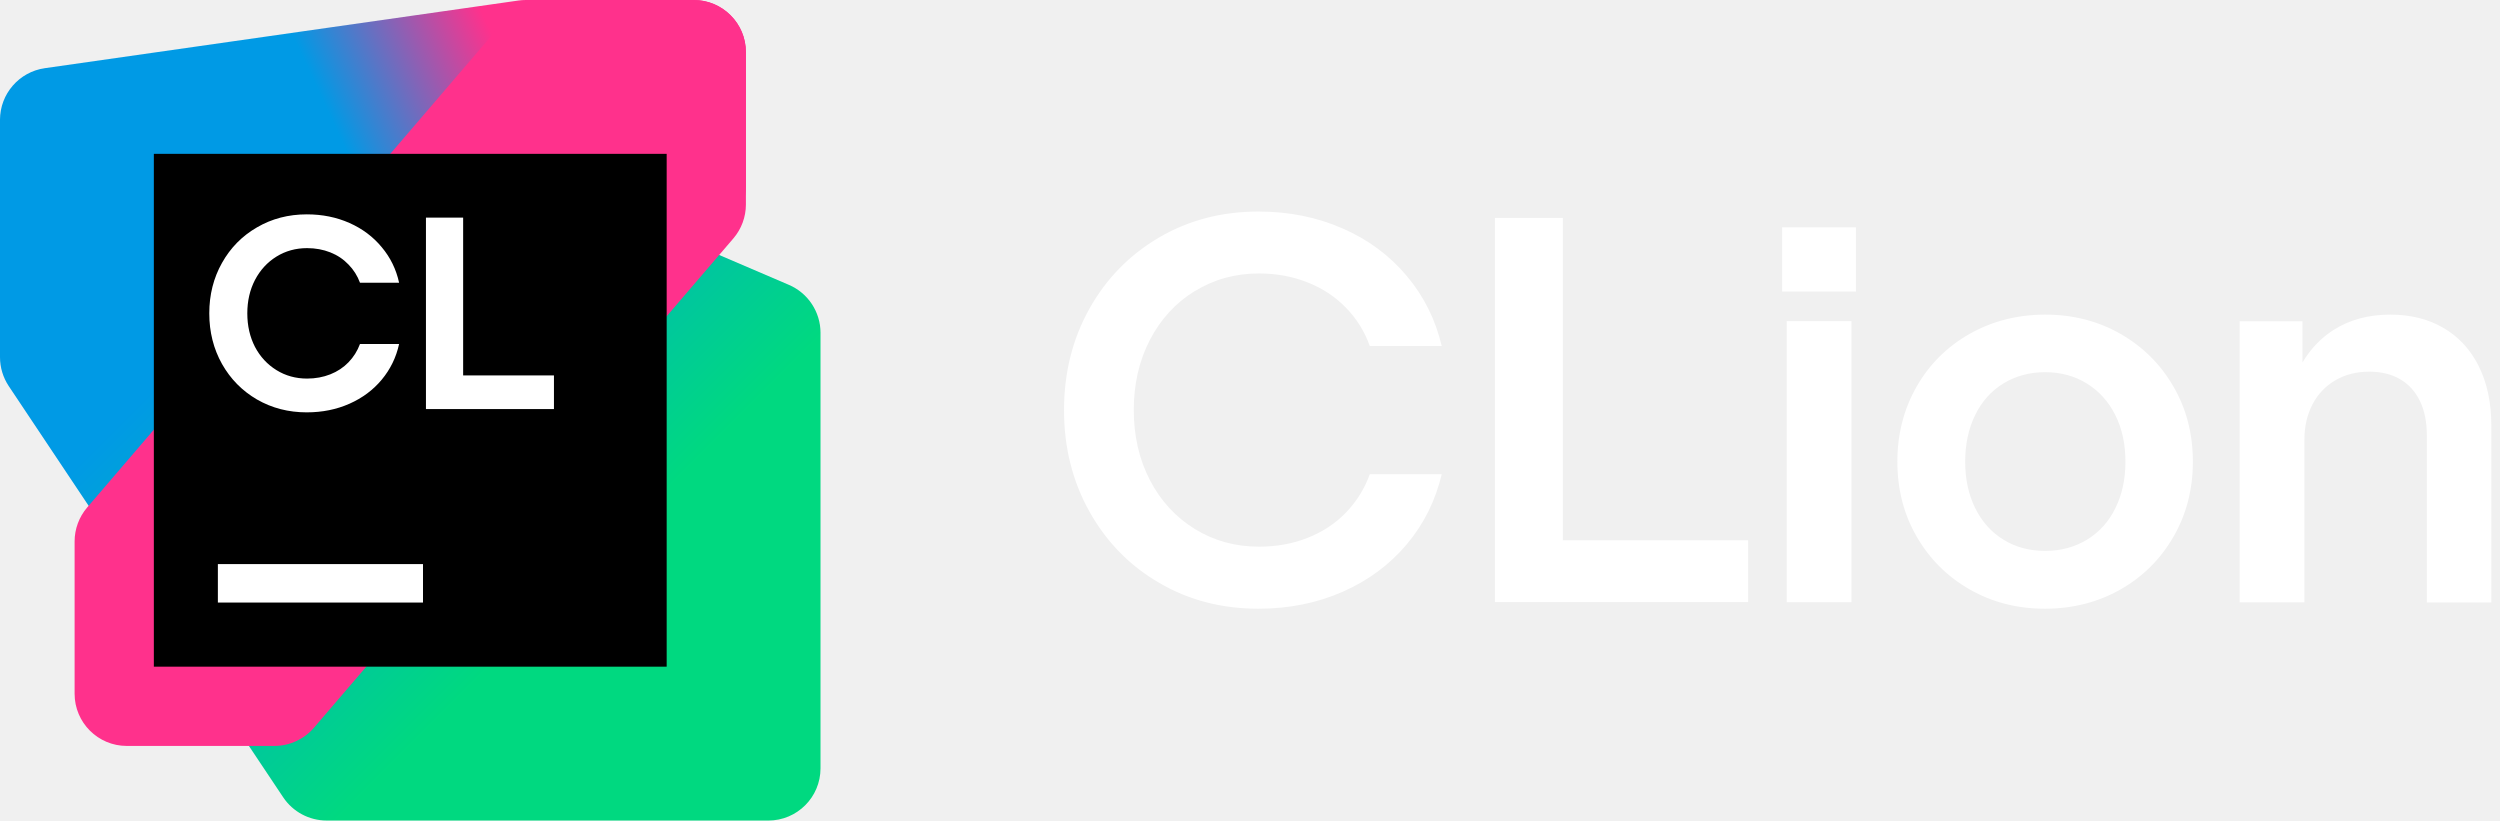
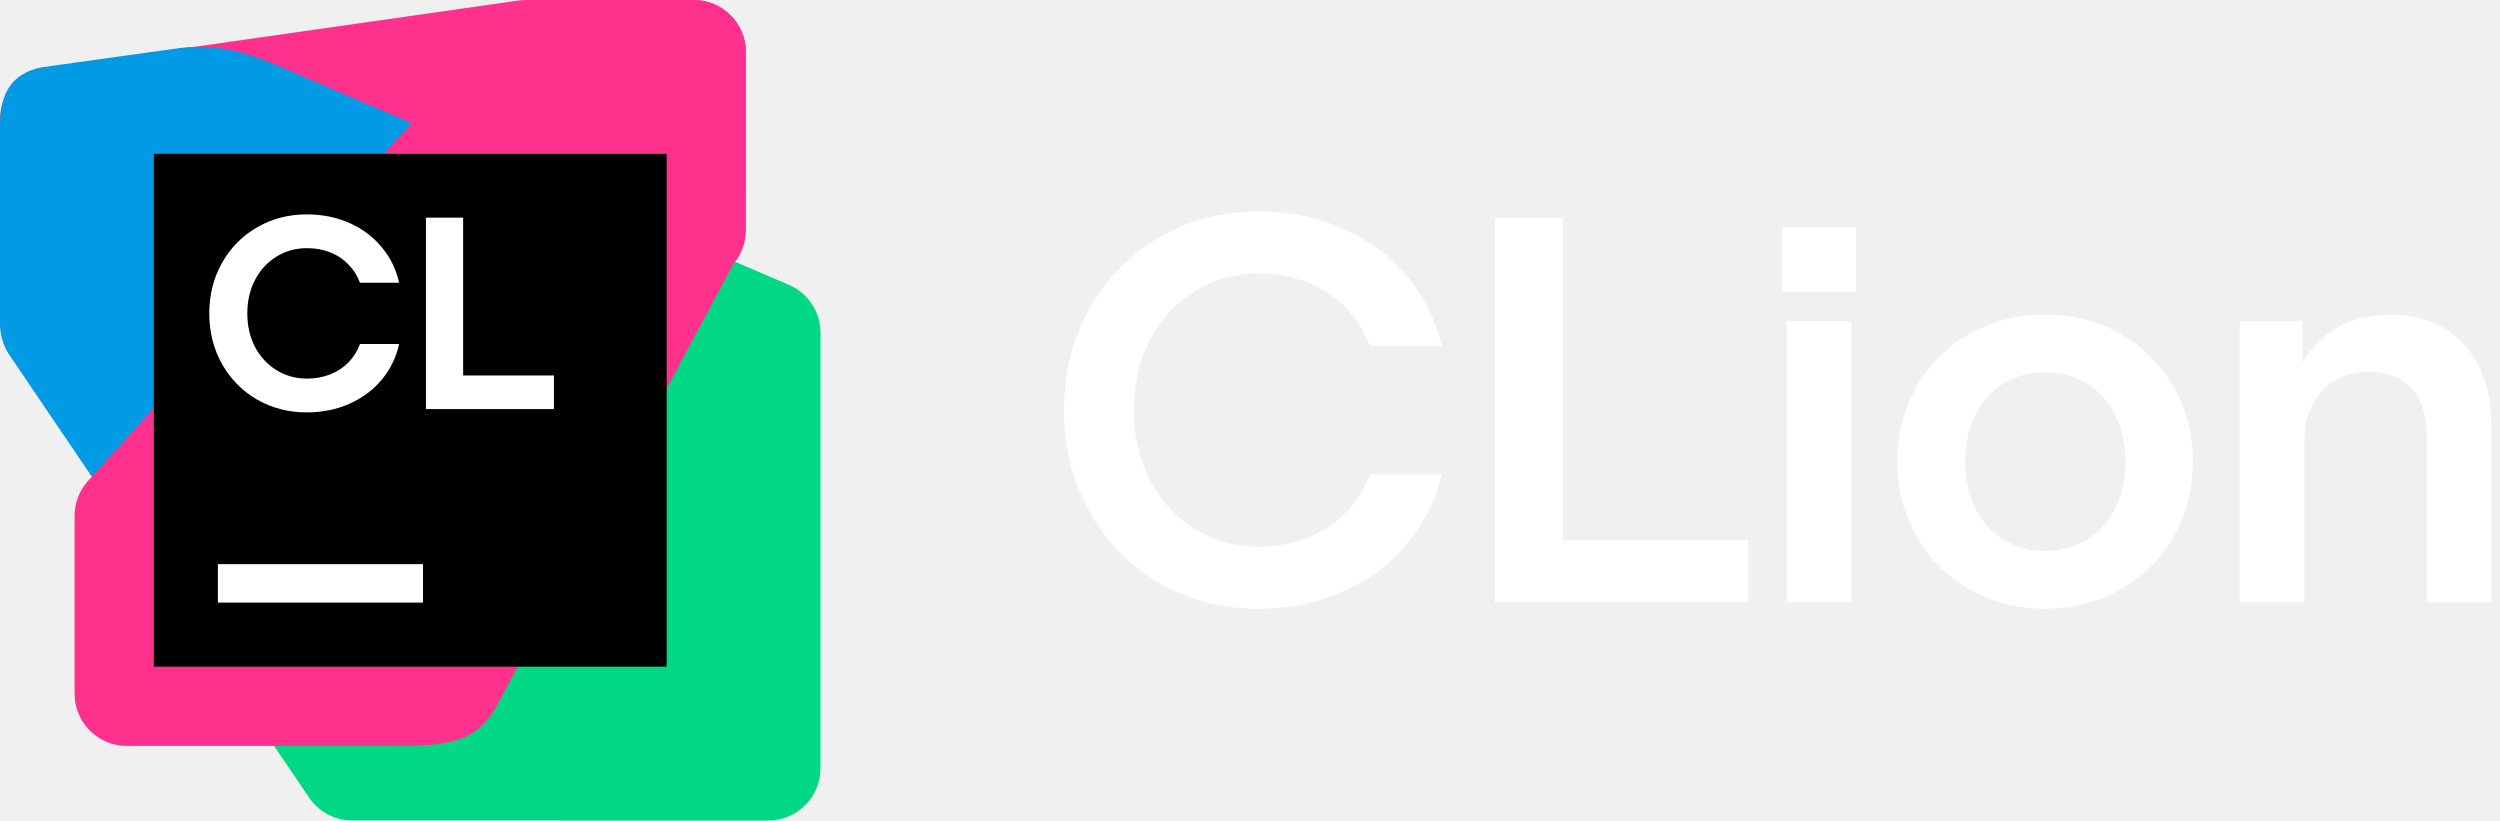
<svg xmlns="http://www.w3.org/2000/svg" width="195" height="64" fill="none" viewBox="0 0 195 64">
-   <defs>
-     <linearGradient id="a" x1="3.981" x2="62.687" y1="4.224" y2="62.929" gradientUnits="userSpaceOnUse">
-       <stop offset=".29" stop-color="#009AE5" />
-       <stop offset=".7" stop-color="#00D980" />
-     </linearGradient>
-     <linearGradient id="b" x1="56.379" x2="2.753" y1="-.717" y2="24.145" gradientUnits="userSpaceOnUse">
-       <stop offset=".3" stop-color="#FF318C" />
-       <stop offset=".54" stop-color="#009AE5" />
-     </linearGradient>
-   </defs>
  <path fill="#fff" d="M93.194 22.71c1.49-.92 3.16-1.38 5-1.38 1.36 0 2.61.23 3.78.69 1.17.46 2.16 1.11 3 1.97.84.86 1.46 1.85 1.87 3h5.61c-.48-2.05-1.39-3.88-2.73-5.47-1.34-1.59-3-2.83-5-3.7-2-.88-4.19-1.32-6.57-1.32-2.85 0-5.43.67-7.74 2.02-2.3 1.35-4.12 3.2-5.44 5.56-1.32 2.36-1.98 5-1.98 7.91s.66 5.55 1.98 7.91c1.32 2.36 3.13 4.22 5.44 5.56 2.3 1.35 4.88 2.02 7.74 2.02 2.38 0 4.57-.44 6.57-1.32 2-.88 3.66-2.11 5-3.7 1.34-1.59 2.24-3.41 2.73-5.47h-5.61c-.41 1.14-1.04 2.14-1.87 3-.83.86-1.83 1.51-3 1.97-1.17.46-2.42.68-3.78.68-1.84 0-3.51-.46-5-1.38-1.49-.92-2.66-2.19-3.5-3.81-.84-1.62-1.26-3.44-1.26-5.47s.42-3.85 1.26-5.47c.84-1.62 2.01-2.89 3.5-3.81v.01ZM121.914 17h-5.31v29.96h19.75v-4.82h-14.45V16.99l.01.01Zm17.45 29.97h5.05V25.05h-5.05v21.92Zm-.36-24.23h5.76v-5.01h-5.76v5.01Zm26.39 3.3c-1.75-1-3.71-1.5-5.86-1.5-2.15 0-4.13.5-5.9 1.5-1.76 1-3.14 2.37-4.14 4.12-1 1.75-1.5 3.7-1.5 5.85 0 2.15.5 4.11 1.51 5.85 1.01 1.75 2.39 3.12 4.14 4.12 1.75 1 3.71 1.5 5.86 1.5 2.15 0 4.13-.5 5.89-1.5 1.76-1 3.13-2.37 4.14-4.12 1.01-1.75 1.51-3.7 1.51-5.85 0-2.15-.5-4.11-1.51-5.85-1.01-1.75-2.39-3.12-4.14-4.12Zm-.39 13.59c-.52 1.06-1.26 1.88-2.21 2.46-.95.58-2.05.88-3.27.88-1.22 0-2.32-.29-3.26-.88-.95-.58-1.68-1.41-2.2-2.46-.52-1.06-.78-2.26-.78-3.62 0-1.36.26-2.58.78-3.64s1.25-1.88 2.2-2.46c.95-.58 2.04-.88 3.26-.88 1.22 0 2.31.3 3.26.89.95.59 1.69 1.41 2.21 2.46.53 1.05.79 2.26.79 3.63s-.26 2.56-.78 3.62Zm28.33-11.09c-.66-1.3-1.58-2.29-2.76-2.97-1.18-.69-2.56-1.03-4.13-1.03-1.68 0-3.15.39-4.4 1.18-1 .63-1.82 1.49-2.45 2.55v-3.21h-4.9v21.92h5.05V34.29c0-1.03.21-1.94.63-2.75.42-.81 1.02-1.43 1.79-1.88.77-.45 1.65-.67 2.65-.67.93 0 1.73.2 2.4.59.67.39 1.18.96 1.54 1.7.36.74.54 1.64.54 2.7v13.01h5.03V33.21c0-1.8-.33-3.35-.98-4.64l-.01-.03Z" />
-   <path fill="url(#a)" d="M64 59.929V25.961c0-1.629-.971-3.102-2.468-3.743L24.041 6.15c-.507-.217-1.053-.329-1.605-.329H4.073C1.823 5.82 0 7.644 0 9.893V27.859c0 .805.239 1.591.685 2.261L22.089 62.189c.755 1.132 2.026 1.812 3.387 1.812l34.451.002c2.249 0 4.073-1.823 4.073-4.073Z" />
-   <path fill="url(#b)" d="M58.182 14.519V4.073C58.182 1.823 56.358 0 54.109 0H41.016c-.193 0-.385.014-.576.041L3.497 5.318C1.49 5.605 0 7.323 0 9.35V25.023c0 2.25 1.824 4.073 4.074 4.073l18.539-.005c.438 0 .872-.07 1.287-.209l31.498-10.499c1.663-.554 2.785-2.111 2.785-3.864v.001Z" />
-   <path fill="#FF318C" d="m58.181 15.948-.002-11.875C58.18 1.823 56.356 0 54.107 0H42.6c-1.189 0-2.318.52-3.092 1.422L6.799 39.583c-.632.738-.98 1.679-.98 2.651v11.876c0 2.249 1.823 4.073 4.073 4.073H21.399c1.189 0 2.319-.52 3.092-1.422L57.201 18.599c.633-.738.98-1.679.98-2.651Z" />
-   <path fill="#000" d="M52 12H12v40h40V12Z" />
-   <path fill="#fff" d="M20.047 31.161c1.159.668 2.454 1.003 3.883 1.003v-.001c1.209 0 2.318-.224 3.328-.672 1.01-.448 1.849-1.073 2.517-1.877.675-.811 1.127-1.739 1.355-2.784h-3.051c-.2.54-.498 1.017-.896 1.429-.392.406-.864.719-1.419.939-.554.22-1.159.331-1.813.331-.882 0-1.678-.22-2.389-.661-.711-.441-1.27-1.045-1.675-1.813-.398-.774-.597-1.646-.597-2.613 0-.967.199-1.835.597-2.603.406-.775.964-1.383 1.675-1.824.711-.441 1.508-.661 2.389-.661.654 0 1.258.111 1.813.331.555.22 1.027.537 1.419.949.398.406.697.879.896 1.419h3.051c-.228-1.045-.679-1.969-1.355-2.773-.669-.811-1.508-1.44-2.517-1.888-1.01-.448-2.119-.672-3.328-.672-1.43 0-2.724.337-3.883 1.013-1.159.668-2.07 1.593-2.731 2.773-.661 1.173-.992 2.485-.992 3.936 0 1.451.331 2.767.992 3.947.662 1.173 1.572 2.097 2.731 2.773Z" />
-   <path fill="#fff" d="M36.125 29.283V16.974h-2.901v14.933h9.984v-2.624h-7.083Z" />
-   <path fill="#fff" d="M16.994 43.999h16v3h-16v-3Z" />
+   <path fill="#FF318C" d="M58.182 14.519V4.073C58.182 1.823 56.358 0 54.109 0H41.016c-.193 0-.385.014-.576.041L3.497 5.318c-2.007.287-3.497 2.005-3.497 4.032v15.673c0 2.25 1.824 4.073 4.074 4.073l18.538-.005c.438 0 .872-.07 1.287-.209l30.21-7.882c1.663-.554 4.073-2.25 4.073-6.481z" />
+   <path fill="#009AE5" d="M14.491 48.008.685 27.617C.239 26.947 0 26.054 0 25.249v-15.5c0-2.249.75-4 3.25-4.5L14 3.749c4-.5 6.75 1 10.041 2.397l22.618 9.693z" />
+   <path fill="#00D886" d="M64 59.927C64 62.177 62.177 64 59.927 64l-32.451-.002a4.072 4.072 0 0 1-3.387-1.812l-8.167-12.063 33.706-33.009 11.903 5.102A4.073 4.073 0 0 1 64 25.959z" />
+   <path fill="#FF318C" d="m58.182 17.948-.002-13.875C58.18 1.823 56.356 0 54.107 0H42.6a4.074 4.074 0 0 0-3.092 1.422L6.798 37.583a4.075 4.075 0 0 0-.98 2.651v13.876c0 2.249 1.823 4.073 4.073 4.073h20.609c4.25 0 6.587-.114 8.278-3.182L57.201 20.599a4.073 4.073 0 0 0 .98-2.651z" />
+   <path fill="#000" d="M52 12H12v40h40z" />
+   <path fill="#fff" d="M20.047 31.163c1.159.668 2.454 1.003 3.883 1.003v-.001c1.209 0 2.318-.224 3.328-.672s1.849-1.073 2.517-1.877c.675-.811 1.127-1.739 1.355-2.784h-3.051c-.2.54-.498 1.017-.896 1.429-.392.406-.864.719-1.419.939-.554.22-1.159.331-1.813.331-.882 0-1.678-.22-2.389-.661-.711-.441-1.27-1.045-1.675-1.813-.398-.774-.597-1.646-.597-2.613s.199-1.835.597-2.603q.609-1.162 1.675-1.824c.711-.441 1.508-.661 2.389-.661.654 0 1.258.111 1.813.331s1.027.537 1.419.949c.398.406.697.879.896 1.419h3.051c-.228-1.045-.679-1.969-1.355-2.773q-1.003-1.216-2.517-1.888c-1.01-.448-2.119-.672-3.328-.672-1.43 0-2.724.337-3.883 1.013-1.159.668-2.07 1.593-2.731 2.773q-.992 1.76-.992 3.936c0 1.451.331 2.767.992 3.947.662 1.173 1.572 2.097 2.731 2.773m16.078-1.878V16.976h-2.901v14.933h9.984v-2.624zM16.994 44.001h16v3h-16z" />
</svg>
